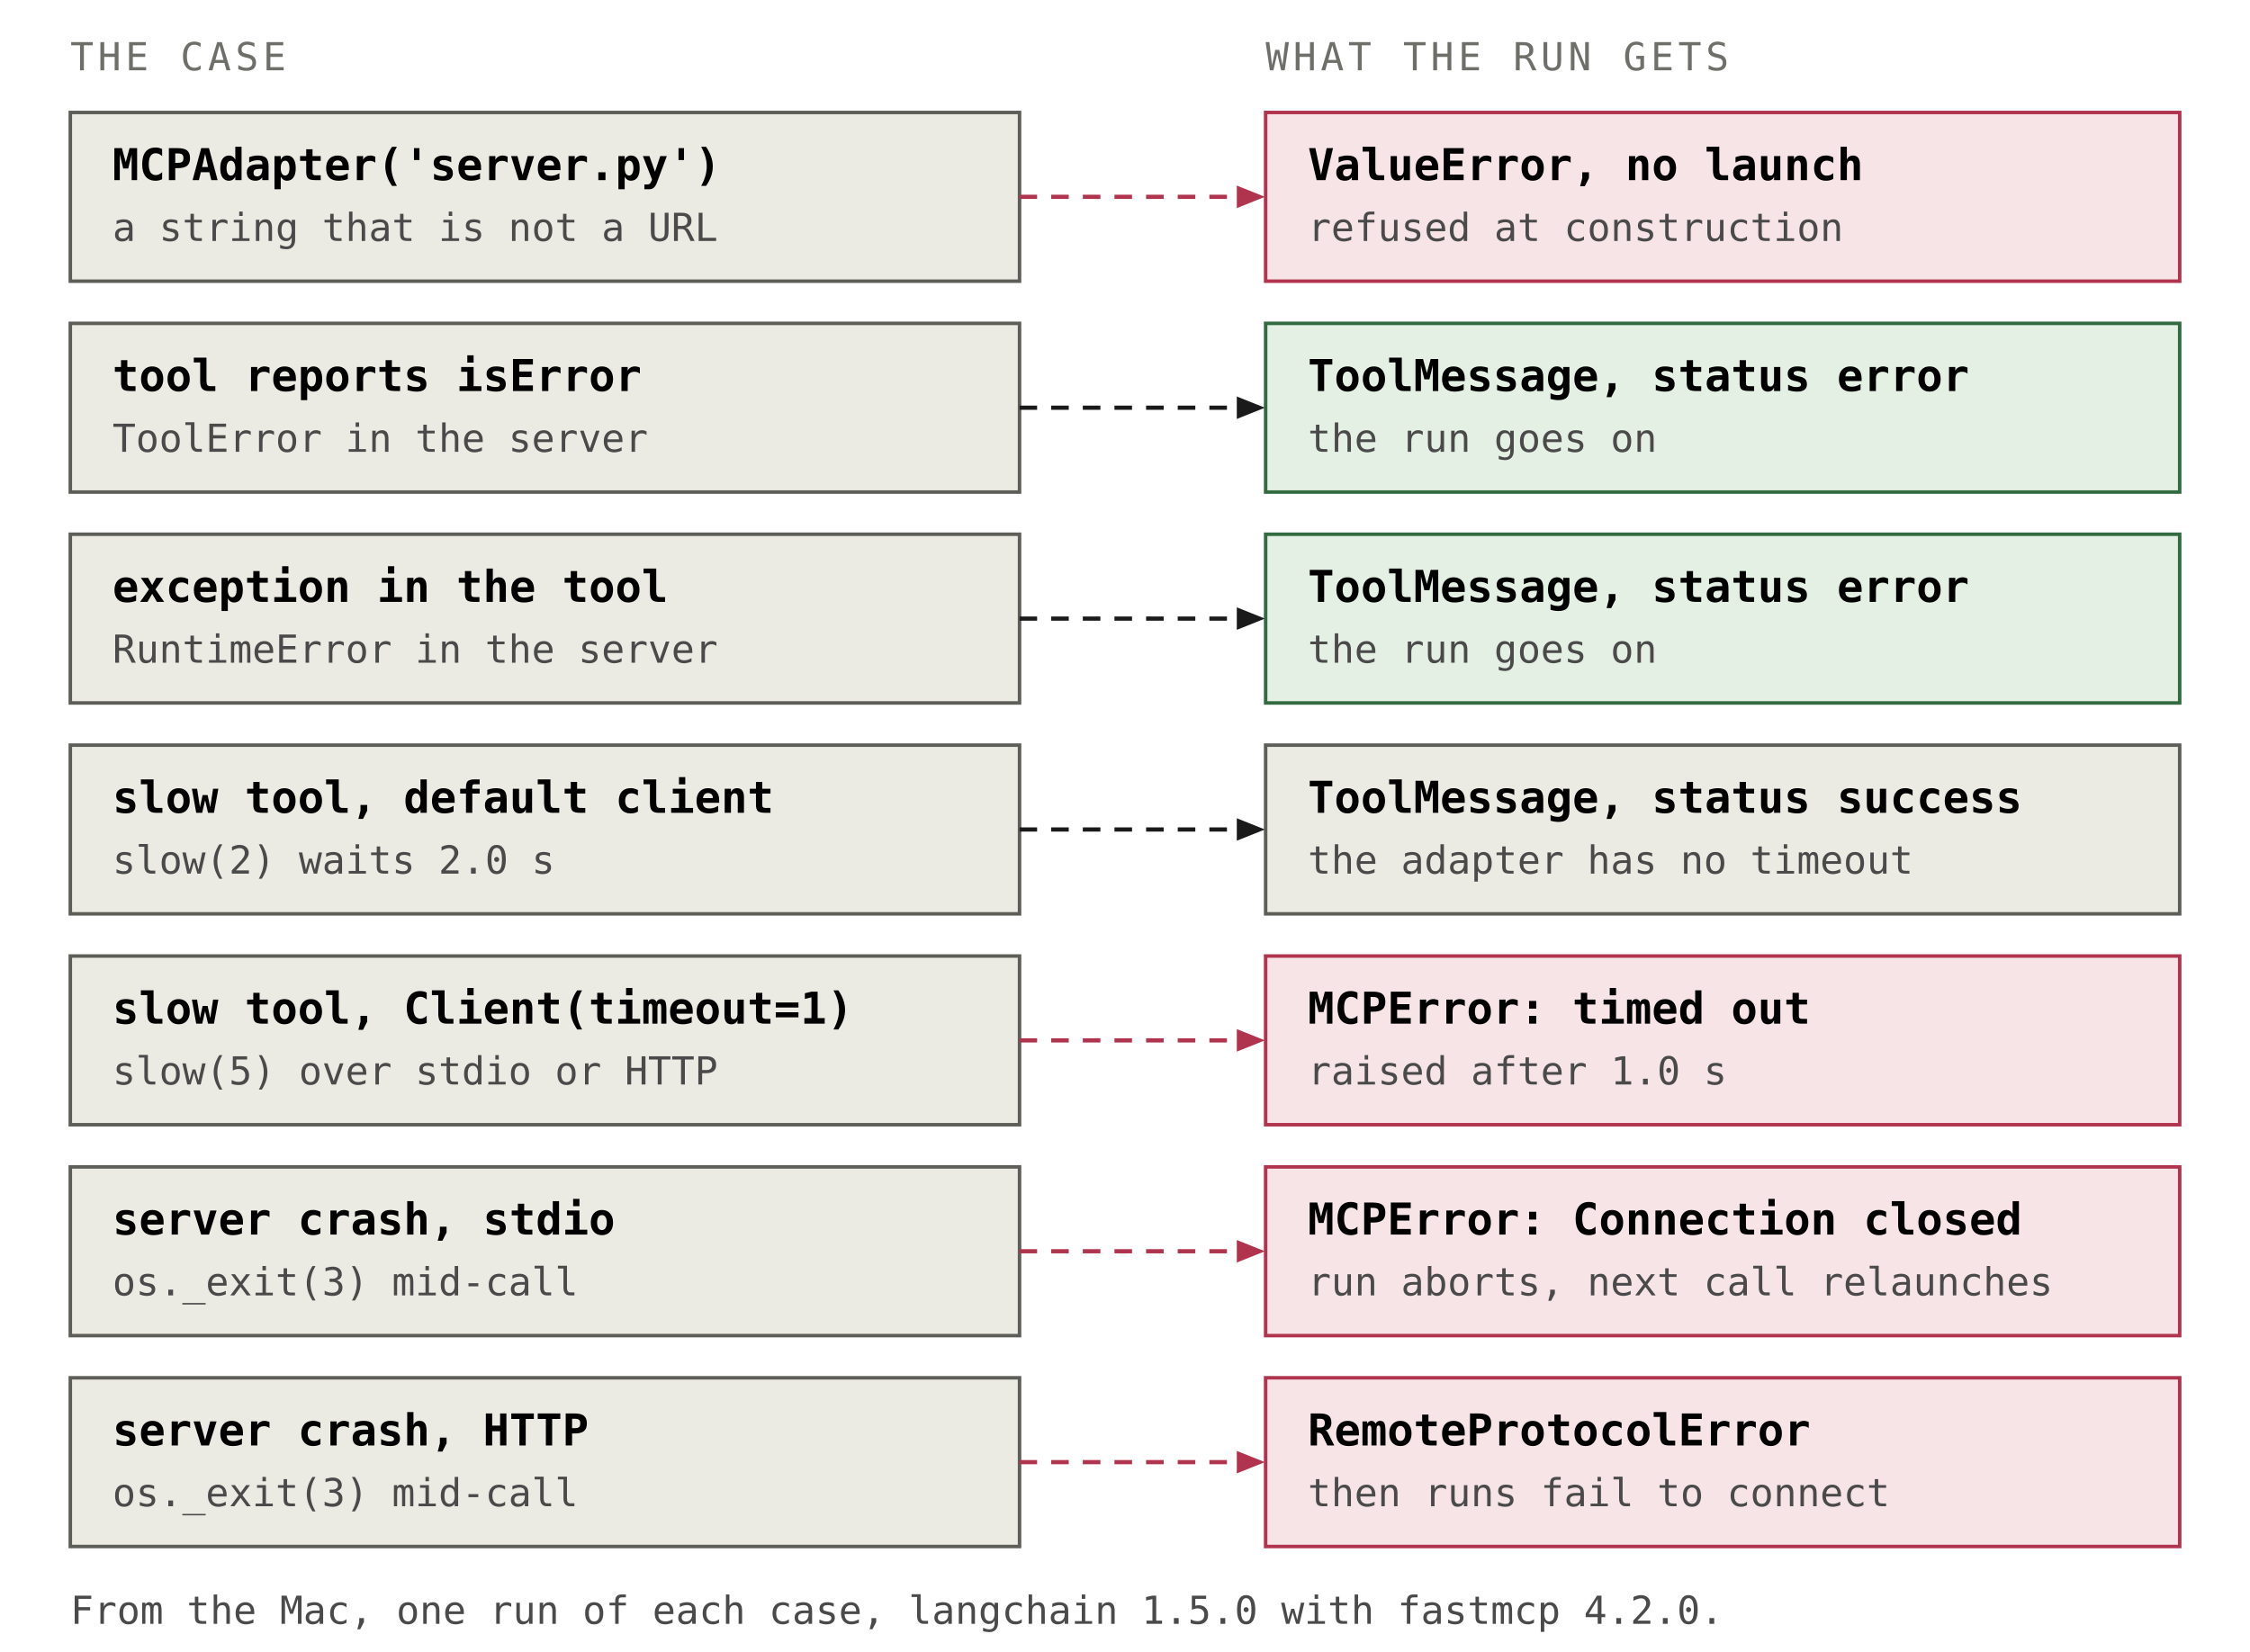
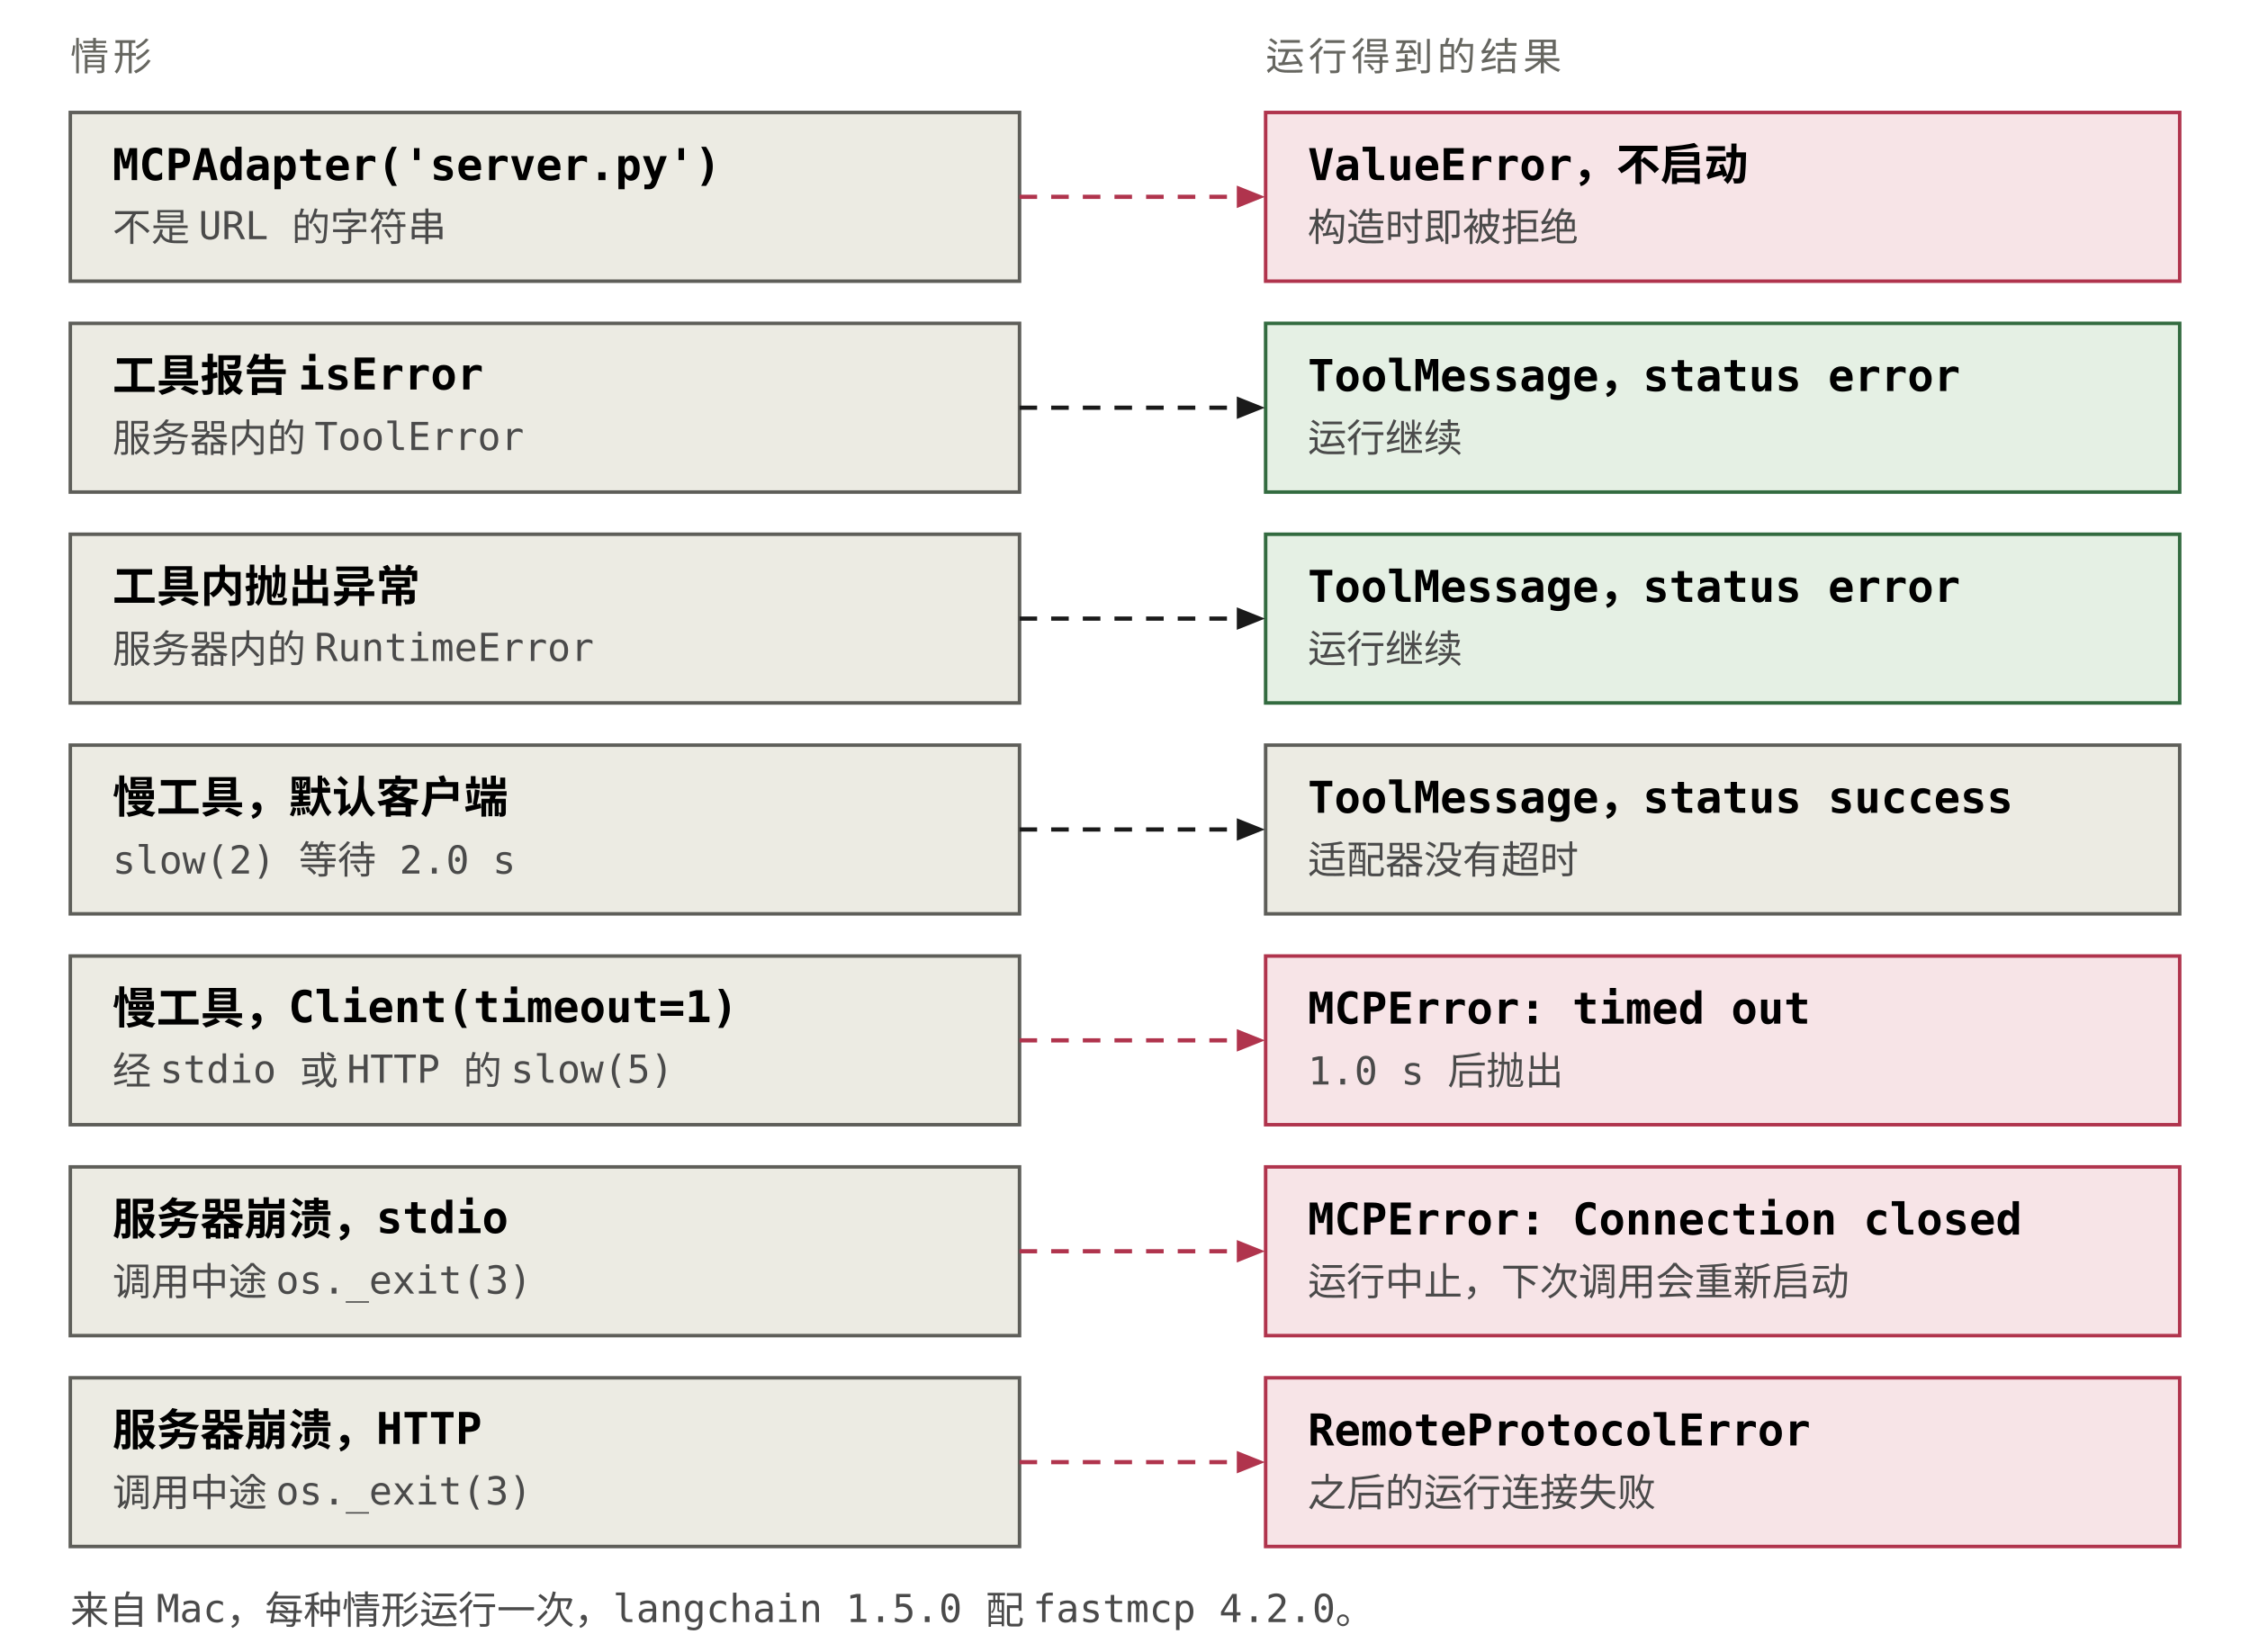
<svg xmlns="http://www.w3.org/2000/svg" viewBox="0 0 640 470" role="img" aria-labelledby="fig-7-3-title fig-7-3-desc" font-family="JetBrains Mono, ui-monospace, monospace">
  <defs>
    <marker id="fig-7-3-head-rose" viewBox="0 0 10 10" refX="9" refY="5" markerWidth="8" markerHeight="8" markerUnits="userSpaceOnUse" orient="auto-start-reverse">
      <path d="M0 1 L10 5 L0 9 z" fill="var(--m-rose-ink, #b0344d)" />
    </marker>
    <marker id="fig-7-3-head-ink" viewBox="0 0 10 10" refX="9" refY="5" markerWidth="8" markerHeight="8" markerUnits="userSpaceOnUse" orient="auto-start-reverse">
      <path d="M0 1 L10 5 L0 9 z" fill="var(--m-ink, #1a1a1a)" />
    </marker>
  </defs>
-   <text x="20" y="20" font-size="11" letter-spacing="1.2" fill="var(--m-ink-mute, #6f6f6a)">THE CASE</text>
-   <text x="360" y="20" font-size="11" letter-spacing="1.2" fill="var(--m-ink-mute, #6f6f6a)">WHAT THE RUN GETS</text>
+   <text x="20" y="20" font-size="11" letter-spacing="1.2" fill="var(--m-ink-mute, #666660)">情形</text>
+   <text x="360" y="20" font-size="11" letter-spacing="1.2" fill="var(--m-ink-mute, #666660)">运行得到的结果</text>
  <rect x="20" y="32" width="270" height="48" fill="var(--m-grey-fill, #ecebe3)" stroke="var(--m-grey-ink, #5e5e59)" />
  <text x="32" y="51.25" font-size="12.5" font-weight="700">MCPAdapter('server.py')</text>
-   <text x="32" y="68.55" font-size="11" class="m-serif" fill="var(--m-ink-soft, #4a4a4a)">a string that is not a URL</text>
+   <text x="32" y="68.55" font-size="11" class="m-serif" fill="var(--m-ink-soft, #4a4a4a)">不是 URL 的字符串</text>
  <rect x="360" y="32" width="260" height="48" fill="var(--m-rose-fill, #f7e4e7)" stroke="var(--m-rose-ink, #b0344d)" />
-   <text x="372" y="51.25" font-size="12.5" font-weight="700">ValueError, no launch</text>
-   <text x="372" y="68.55" font-size="11" class="m-serif" fill="var(--m-ink-soft, #4a4a4a)">refused at construction</text>
+   <text x="372" y="51.25" font-size="12.5" font-weight="700">ValueError，不启动</text>
+   <text x="372" y="68.55" font-size="11" class="m-serif" fill="var(--m-ink-soft, #4a4a4a)">构造时即被拒绝</text>
  <line x1="290" y1="56" x2="359" y2="56" stroke="var(--m-rose-ink, #b0344d)" stroke-width="1.2" stroke-dasharray="5 4" marker-end="url(#fig-7-3-head-rose)" />
  <rect x="20" y="92" width="270" height="48" fill="var(--m-grey-fill, #ecebe3)" stroke="var(--m-grey-ink, #5e5e59)" />
-   <text x="32" y="111.25" font-size="12.5" font-weight="700">tool reports isError</text>
-   <text x="32" y="128.55" font-size="11" class="m-serif" fill="var(--m-ink-soft, #4a4a4a)">ToolError in the server</text>
+   <text x="32" y="111.25" font-size="12.5" font-weight="700">工具报告 isError</text>
+   <text x="32" y="128.55" font-size="11" class="m-serif" fill="var(--m-ink-soft, #4a4a4a)">服务器内的 ToolError</text>
  <rect x="360" y="92" width="260" height="48" fill="var(--m-green-fill, #e5f0e4)" stroke="var(--m-green-ink, #336b40)" />
-   <text x="372" y="111.25" font-size="12.5" font-weight="700">ToolMessage, status error</text>
-   <text x="372" y="128.55" font-size="11" class="m-serif" fill="var(--m-ink-soft, #4a4a4a)">the run goes on</text>
+   <text x="372" y="111.25" font-size="12.5" font-weight="700">ToolMessage，status error</text>
+   <text x="372" y="128.55" font-size="11" class="m-serif" fill="var(--m-ink-soft, #4a4a4a)">运行继续</text>
  <line x1="290" y1="116" x2="359" y2="116" stroke="var(--m-ink, #1a1a1a)" stroke-width="1.2" stroke-dasharray="5 4" marker-end="url(#fig-7-3-head-ink)" />
  <rect x="20" y="152" width="270" height="48" fill="var(--m-grey-fill, #ecebe3)" stroke="var(--m-grey-ink, #5e5e59)" />
-   <text x="32" y="171.25" font-size="12.5" font-weight="700">exception in the tool</text>
-   <text x="32" y="188.55" font-size="11" class="m-serif" fill="var(--m-ink-soft, #4a4a4a)">RuntimeError in the server</text>
+   <text x="32" y="171.25" font-size="12.5" font-weight="700">工具内抛出异常</text>
+   <text x="32" y="188.55" font-size="11" class="m-serif" fill="var(--m-ink-soft, #4a4a4a)">服务器内的 RuntimeError</text>
  <rect x="360" y="152" width="260" height="48" fill="var(--m-green-fill, #e5f0e4)" stroke="var(--m-green-ink, #336b40)" />
-   <text x="372" y="171.25" font-size="12.5" font-weight="700">ToolMessage, status error</text>
-   <text x="372" y="188.55" font-size="11" class="m-serif" fill="var(--m-ink-soft, #4a4a4a)">the run goes on</text>
+   <text x="372" y="171.25" font-size="12.5" font-weight="700">ToolMessage，status error</text>
+   <text x="372" y="188.55" font-size="11" class="m-serif" fill="var(--m-ink-soft, #4a4a4a)">运行继续</text>
  <line x1="290" y1="176" x2="359" y2="176" stroke="var(--m-ink, #1a1a1a)" stroke-width="1.2" stroke-dasharray="5 4" marker-end="url(#fig-7-3-head-ink)" />
  <rect x="20" y="212" width="270" height="48" fill="var(--m-grey-fill, #ecebe3)" stroke="var(--m-grey-ink, #5e5e59)" />
-   <text x="32" y="231.25" font-size="12.5" font-weight="700">slow tool, default client</text>
-   <text x="32" y="248.55" font-size="11" class="m-serif" fill="var(--m-ink-soft, #4a4a4a)">slow(2) waits 2.0 s</text>
+   <text x="32" y="231.25" font-size="12.5" font-weight="700">慢工具，默认客户端</text>
+   <text x="32" y="248.55" font-size="11" class="m-serif" fill="var(--m-ink-soft, #4a4a4a)">slow(2) 等待 2.0 s</text>
  <rect x="360" y="212" width="260" height="48" fill="var(--m-grey-fill, #ecebe3)" stroke="var(--m-grey-ink, #5e5e59)" />
-   <text x="372" y="231.25" font-size="12.5" font-weight="700">ToolMessage, status success</text>
-   <text x="372" y="248.55" font-size="11" class="m-serif" fill="var(--m-ink-soft, #4a4a4a)">the adapter has no timeout</text>
+   <text x="372" y="231.25" font-size="12.5" font-weight="700">ToolMessage，status success</text>
+   <text x="372" y="248.55" font-size="11" class="m-serif" fill="var(--m-ink-soft, #4a4a4a)">适配器没有超时</text>
  <line x1="290" y1="236" x2="359" y2="236" stroke="var(--m-ink, #1a1a1a)" stroke-width="1.2" stroke-dasharray="5 4" marker-end="url(#fig-7-3-head-ink)" />
  <rect x="20" y="272" width="270" height="48" fill="var(--m-grey-fill, #ecebe3)" stroke="var(--m-grey-ink, #5e5e59)" />
-   <text x="32" y="291.25" font-size="12.5" font-weight="700">slow tool, Client(timeout=1)</text>
-   <text x="32" y="308.55" font-size="11" class="m-serif" fill="var(--m-ink-soft, #4a4a4a)">slow(5) over stdio or HTTP</text>
+   <text x="32" y="291.25" font-size="12.5" font-weight="700">慢工具，Client(timeout=1)</text>
+   <text x="32" y="308.55" font-size="11" class="m-serif" fill="var(--m-ink-soft, #4a4a4a)">经 stdio 或 HTTP 的 slow(5)</text>
  <rect x="360" y="272" width="260" height="48" fill="var(--m-rose-fill, #f7e4e7)" stroke="var(--m-rose-ink, #b0344d)" />
  <text x="372" y="291.25" font-size="12.5" font-weight="700">MCPError: timed out</text>
-   <text x="372" y="308.55" font-size="11" class="m-serif" fill="var(--m-ink-soft, #4a4a4a)">raised after 1.0 s</text>
+   <text x="372" y="308.55" font-size="11" class="m-serif" fill="var(--m-ink-soft, #4a4a4a)">1.0 s 后抛出</text>
  <line x1="290" y1="296" x2="359" y2="296" stroke="var(--m-rose-ink, #b0344d)" stroke-width="1.2" stroke-dasharray="5 4" marker-end="url(#fig-7-3-head-rose)" />
  <rect x="20" y="332" width="270" height="48" fill="var(--m-grey-fill, #ecebe3)" stroke="var(--m-grey-ink, #5e5e59)" />
-   <text x="32" y="351.25" font-size="12.5" font-weight="700">server crash, stdio</text>
-   <text x="32" y="368.55" font-size="11" class="m-serif" fill="var(--m-ink-soft, #4a4a4a)">os._exit(3) mid-call</text>
+   <text x="32" y="351.25" font-size="12.5" font-weight="700">服务器崩溃，stdio</text>
+   <text x="32" y="368.55" font-size="11" class="m-serif" fill="var(--m-ink-soft, #4a4a4a)">调用中途 os._exit(3)</text>
  <rect x="360" y="332" width="260" height="48" fill="var(--m-rose-fill, #f7e4e7)" stroke="var(--m-rose-ink, #b0344d)" />
  <text x="372" y="351.25" font-size="12.5" font-weight="700">MCPError: Connection closed</text>
-   <text x="372" y="368.55" font-size="11" class="m-serif" fill="var(--m-ink-soft, #4a4a4a)">run aborts, next call relaunches</text>
+   <text x="372" y="368.55" font-size="11" class="m-serif" fill="var(--m-ink-soft, #4a4a4a)">运行中止，下次调用会重新启动</text>
  <line x1="290" y1="356" x2="359" y2="356" stroke="var(--m-rose-ink, #b0344d)" stroke-width="1.2" stroke-dasharray="5 4" marker-end="url(#fig-7-3-head-rose)" />
  <rect x="20" y="392" width="270" height="48" fill="var(--m-grey-fill, #ecebe3)" stroke="var(--m-grey-ink, #5e5e59)" />
-   <text x="32" y="411.25" font-size="12.5" font-weight="700">server crash, HTTP</text>
-   <text x="32" y="428.55" font-size="11" class="m-serif" fill="var(--m-ink-soft, #4a4a4a)">os._exit(3) mid-call</text>
+   <text x="32" y="411.25" font-size="12.5" font-weight="700">服务器崩溃，HTTP</text>
+   <text x="32" y="428.55" font-size="11" class="m-serif" fill="var(--m-ink-soft, #4a4a4a)">调用中途 os._exit(3)</text>
  <rect x="360" y="392" width="260" height="48" fill="var(--m-rose-fill, #f7e4e7)" stroke="var(--m-rose-ink, #b0344d)" />
  <text x="372" y="411.25" font-size="12.5" font-weight="700">RemoteProtocolError</text>
-   <text x="372" y="428.55" font-size="11" class="m-serif" fill="var(--m-ink-soft, #4a4a4a)">then runs fail to connect</text>
+   <text x="372" y="428.55" font-size="11" class="m-serif" fill="var(--m-ink-soft, #4a4a4a)">之后的运行连接失败</text>
  <line x1="290" y1="416" x2="359" y2="416" stroke="var(--m-rose-ink, #b0344d)" stroke-width="1.2" stroke-dasharray="5 4" marker-end="url(#fig-7-3-head-rose)" />
-   <text x="20" y="462" font-size="11" class="m-serif" fill="var(--m-ink-soft, #4a4a4a)">From the Mac, one run of each case, langchain 1.5.0 with fastmcp 4.2.0.</text>
+   <text x="20" y="462" font-size="11" class="m-serif" fill="var(--m-ink-soft, #4a4a4a)">来自 Mac，每种情形运行一次，langchain 1.5.0 配 fastmcp 4.2.0。</text>
</svg>
